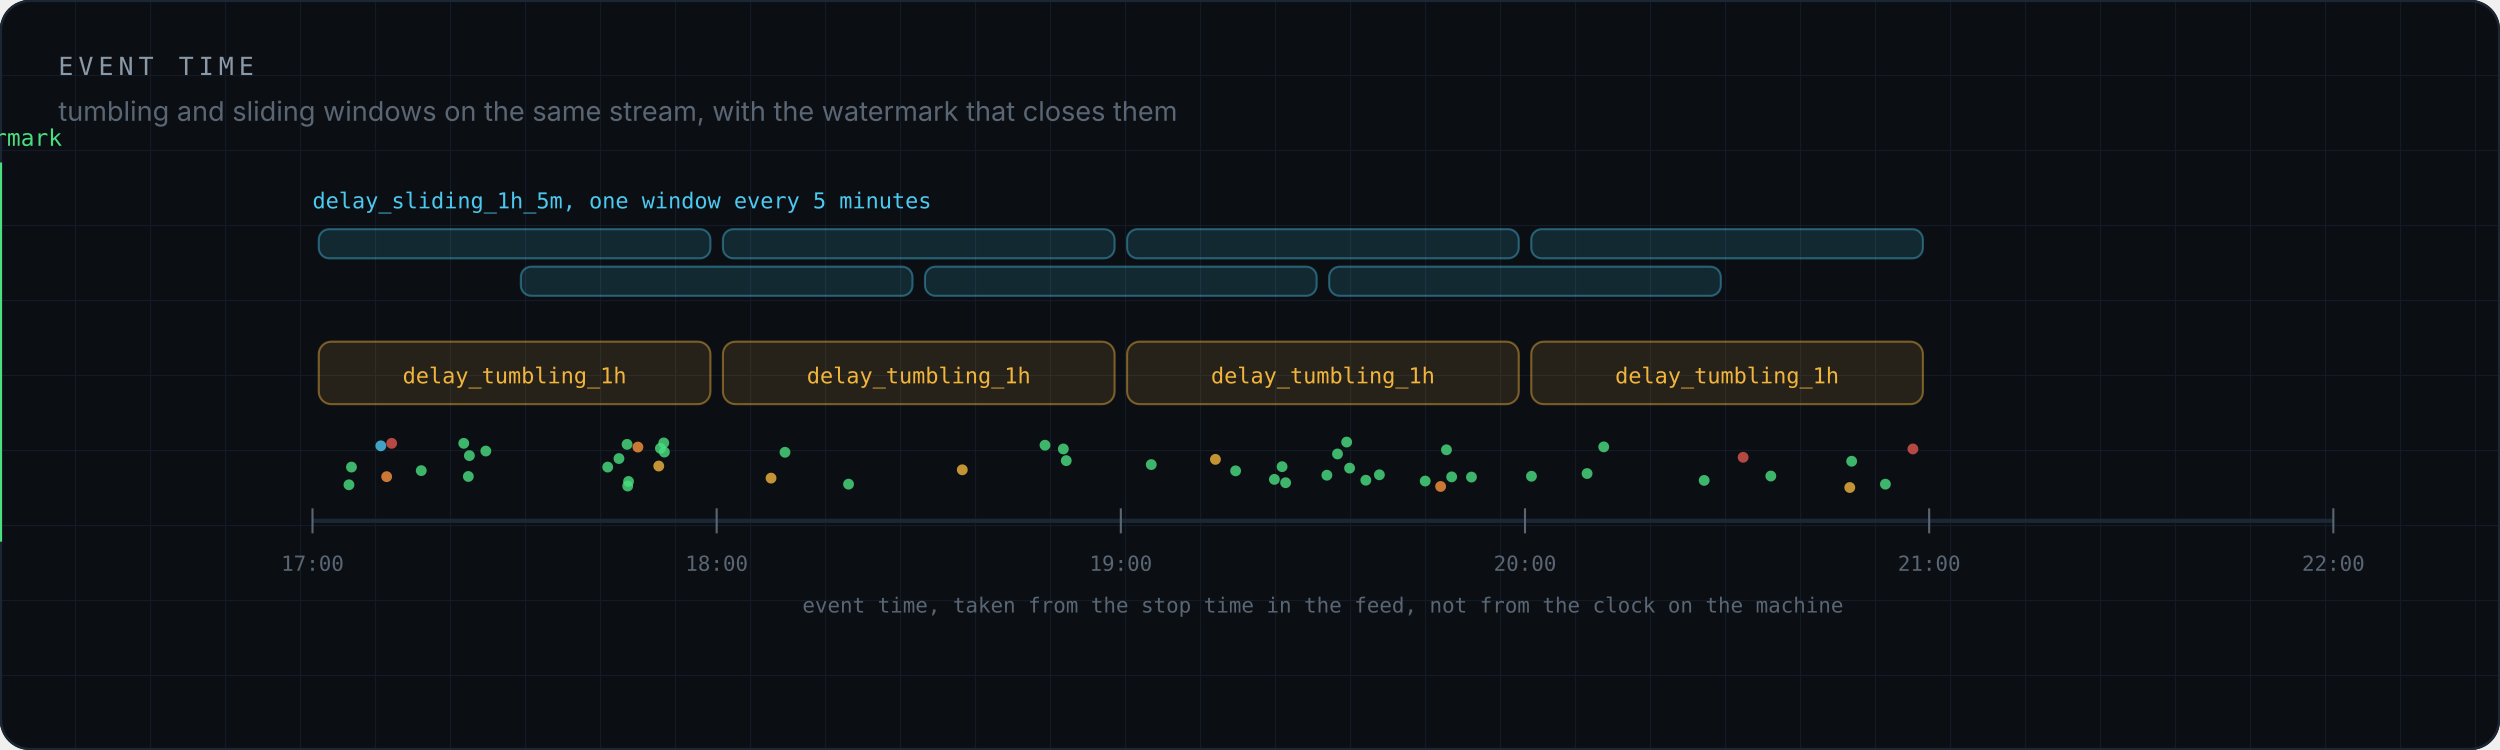
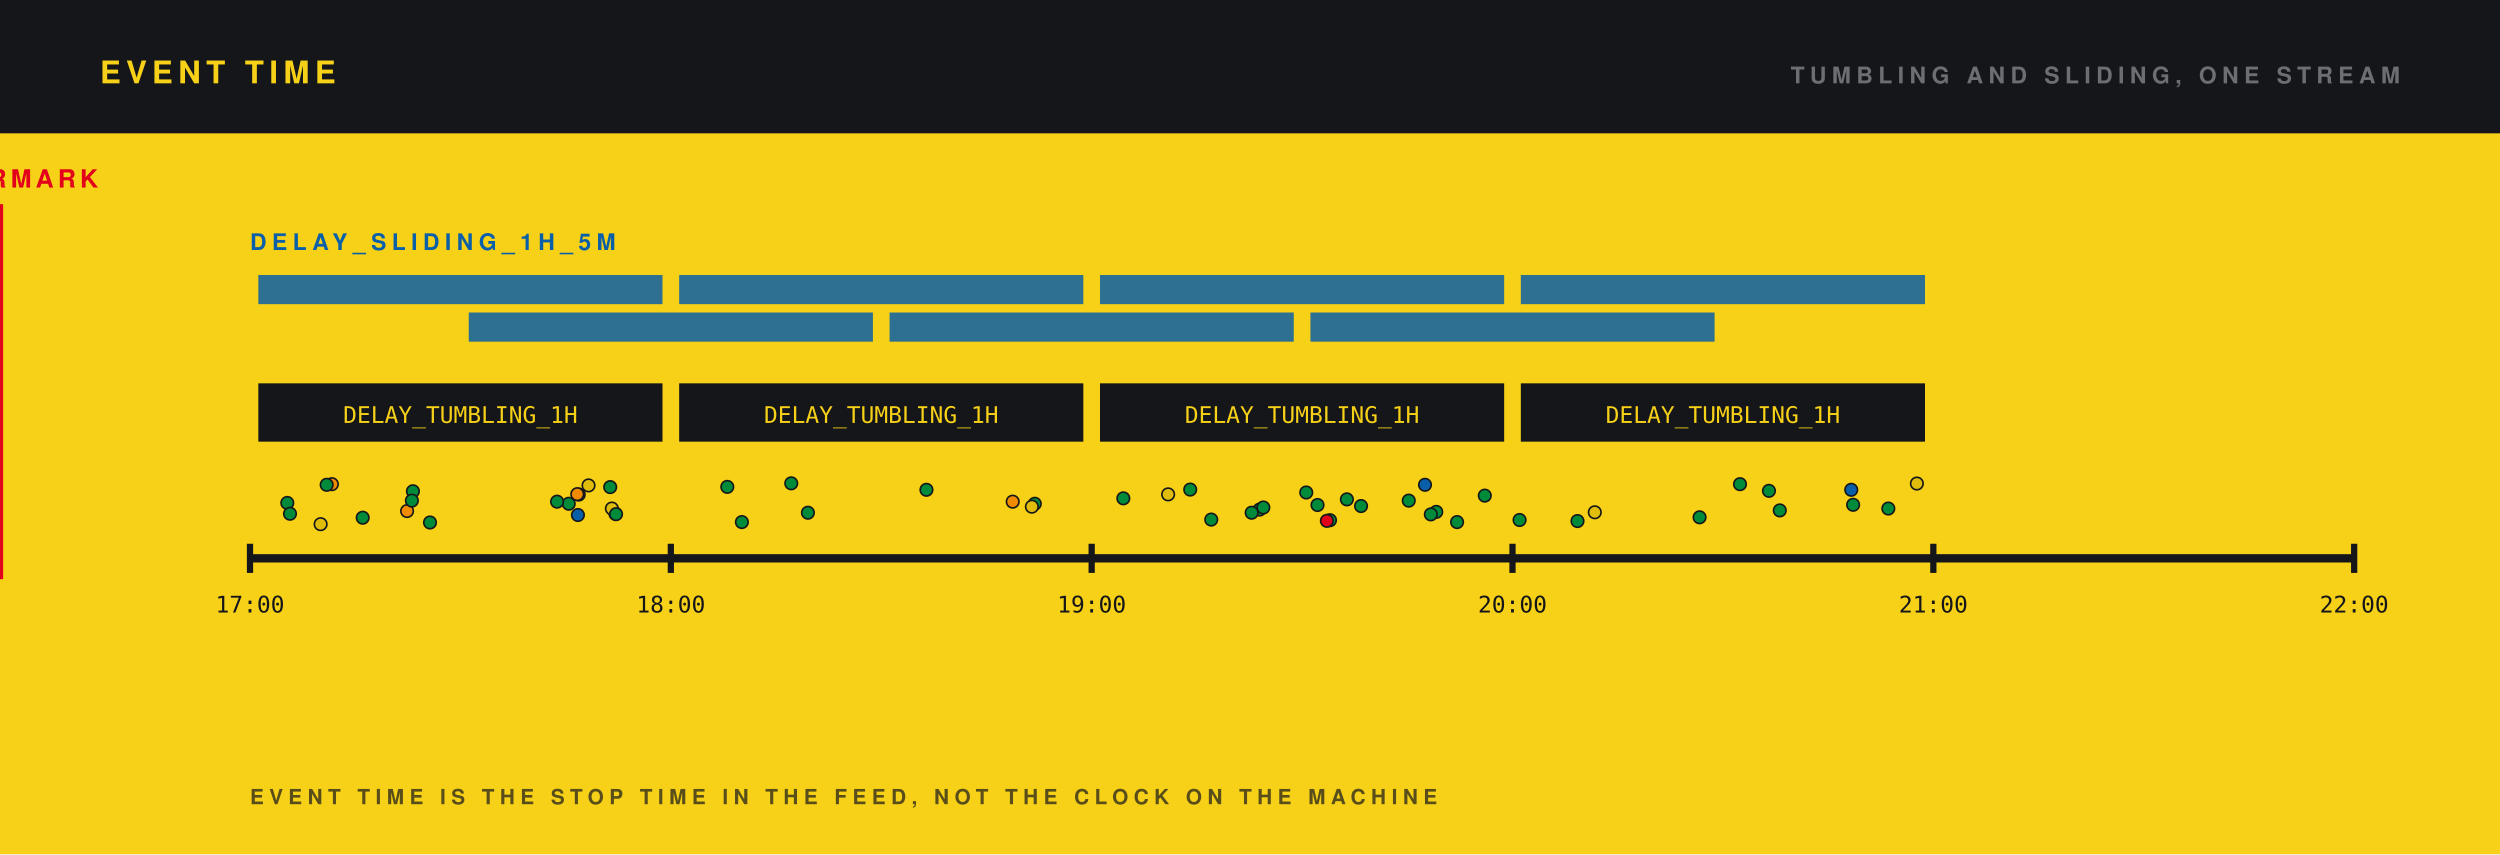
- <svg xmlns="http://www.w3.org/2000/svg" viewBox="0 0 1200 360" width="1200" height="360" role="img">
+ <svg xmlns="http://www.w3.org/2000/svg" viewBox="0 0 1200 410" width="1200" height="410" role="img">
  <defs>
-     <pattern id="grid" width="36" height="36" patternUnits="userSpaceOnUse">
-       <path d="M36 0H0V36" fill="none" stroke="#131c26" stroke-width="1" />
+     <pattern id="stripe" width="16" height="16" patternUnits="userSpaceOnUse" patternTransform="rotate(45)">
+       <rect width="16" height="16" fill="#f7d117" />
+       <rect width="8" height="16" fill="#15161a" fill-opacity="0.08" />
    </pattern>
-     <linearGradient id="goldfill" x1="0" y1="0" x2="1" y2="0">
-       <stop offset="0%" stop-color="#f2b53c" />
-       <stop offset="50%" stop-color="#fff0c0" />
-       <stop offset="100%" stop-color="#f2b53c" />
-       <animateTransform attributeName="gradientTransform" type="translate" from="-1 0" to="1 0" dur="7s" repeatCount="indefinite" />
-     </linearGradient>
-     <linearGradient id="lanefade" x1="0" y1="0" x2="1" y2="0">
-       <stop offset="0%" stop-color="#1b2735" stop-opacity="0.15" />
-       <stop offset="50%" stop-color="#1b2735" stop-opacity="1" />
-       <stop offset="100%" stop-color="#1b2735" stop-opacity="0.15" />
-     </linearGradient>
  </defs>
-   <rect width="1200" height="360" rx="14" fill="#0b0f14" />
-   <rect width="1200" height="360" rx="14" fill="url(#grid)" />
-   <rect x="0.5" y="0.5" width="1199" height="359" rx="14" fill="none" stroke="#1b2735" />
-   <text x="28" y="36" font-family="ui-monospace, SFMono-Regular, Menlo, Consolas, monospace" font-size="12" fill="#8b98a6" letter-spacing="2.4">EVENT TIME</text>
-   <text x="28" y="58" font-family="-apple-system, BlinkMacSystemFont, Segoe UI, Inter, Helvetica, sans-serif" font-size="13" fill="#5a6673">tumbling and sliding windows on the same stream, with the watermark that closes them</text>
-   <line x1="150" y1="250" x2="1120" y2="250" stroke="#1b2735" stroke-width="2" />
-   <line x1="150.0" y1="244" x2="150.0" y2="256" stroke="#5a6673" />
-   <text x="150.0" y="274" text-anchor="middle" font-family="ui-monospace, SFMono-Regular, Menlo, Consolas, monospace" font-size="10" fill="#5a6673">17:00</text>
-   <line x1="344.0" y1="244" x2="344.0" y2="256" stroke="#5a6673" />
-   <text x="344.0" y="274" text-anchor="middle" font-family="ui-monospace, SFMono-Regular, Menlo, Consolas, monospace" font-size="10" fill="#5a6673">18:00</text>
-   <line x1="538.0" y1="244" x2="538.0" y2="256" stroke="#5a6673" />
-   <text x="538.0" y="274" text-anchor="middle" font-family="ui-monospace, SFMono-Regular, Menlo, Consolas, monospace" font-size="10" fill="#5a6673">19:00</text>
-   <line x1="732.0" y1="244" x2="732.0" y2="256" stroke="#5a6673" />
-   <text x="732.0" y="274" text-anchor="middle" font-family="ui-monospace, SFMono-Regular, Menlo, Consolas, monospace" font-size="10" fill="#5a6673">20:00</text>
-   <line x1="926.0" y1="244" x2="926.0" y2="256" stroke="#5a6673" />
-   <text x="926.0" y="274" text-anchor="middle" font-family="ui-monospace, SFMono-Regular, Menlo, Consolas, monospace" font-size="10" fill="#5a6673">21:00</text>
-   <line x1="1120.0" y1="244" x2="1120.0" y2="256" stroke="#5a6673" />
-   <text x="1120.0" y="274" text-anchor="middle" font-family="ui-monospace, SFMono-Regular, Menlo, Consolas, monospace" font-size="10" fill="#5a6673">22:00</text>
-   <text x="635.0" y="294" text-anchor="middle" font-family="ui-monospace, SFMono-Regular, Menlo, Consolas, monospace" font-size="10" fill="#5a6673">event time, taken from the stop time in the feed, not from the clock on the machine</text>
-   <rect x="153.0" y="164" width="188.0" height="30" rx="6" fill="#f2b53c" fill-opacity="0.12" stroke="#f2b53c" stroke-opacity="0.45" />
-   <text x="247.0" y="184" text-anchor="middle" font-family="ui-monospace, SFMono-Regular, Menlo, Consolas, monospace" font-size="10.5" fill="#f2b53c">delay_tumbling_1h</text>
-   <rect x="347.0" y="164" width="188.0" height="30" rx="6" fill="#f2b53c" fill-opacity="0.12" stroke="#f2b53c" stroke-opacity="0.45" />
-   <text x="441.0" y="184" text-anchor="middle" font-family="ui-monospace, SFMono-Regular, Menlo, Consolas, monospace" font-size="10.5" fill="#f2b53c">delay_tumbling_1h</text>
-   <rect x="541.0" y="164" width="188.0" height="30" rx="6" fill="#f2b53c" fill-opacity="0.12" stroke="#f2b53c" stroke-opacity="0.45" />
-   <text x="635.0" y="184" text-anchor="middle" font-family="ui-monospace, SFMono-Regular, Menlo, Consolas, monospace" font-size="10.5" fill="#f2b53c">delay_tumbling_1h</text>
-   <rect x="735.0" y="164" width="188.0" height="30" rx="6" fill="#f2b53c" fill-opacity="0.12" stroke="#f2b53c" stroke-opacity="0.45" />
-   <text x="829.0" y="184" text-anchor="middle" font-family="ui-monospace, SFMono-Regular, Menlo, Consolas, monospace" font-size="10.5" fill="#f2b53c">delay_tumbling_1h</text>
-   <rect x="153.0" y="110" width="188.0" height="14" rx="5" fill="#4cc9f0" fill-opacity="0.14" stroke="#4cc9f0" stroke-opacity="0.4" />
-   <rect x="250.0" y="128" width="188.0" height="14" rx="5" fill="#4cc9f0" fill-opacity="0.14" stroke="#4cc9f0" stroke-opacity="0.4" />
-   <rect x="347.0" y="110" width="188.0" height="14" rx="5" fill="#4cc9f0" fill-opacity="0.14" stroke="#4cc9f0" stroke-opacity="0.4" />
-   <rect x="444.0" y="128" width="188.0" height="14" rx="5" fill="#4cc9f0" fill-opacity="0.14" stroke="#4cc9f0" stroke-opacity="0.4" />
-   <rect x="541.0" y="110" width="188.0" height="14" rx="5" fill="#4cc9f0" fill-opacity="0.14" stroke="#4cc9f0" stroke-opacity="0.4" />
-   <rect x="638.0" y="128" width="188.0" height="14" rx="5" fill="#4cc9f0" fill-opacity="0.14" stroke="#4cc9f0" stroke-opacity="0.4" />
-   <rect x="735.0" y="110" width="188.0" height="14" rx="5" fill="#4cc9f0" fill-opacity="0.14" stroke="#4cc9f0" stroke-opacity="0.4" />
-   <text x="150" y="100" font-family="ui-monospace, SFMono-Regular, Menlo, Consolas, monospace" font-size="10.5" fill="#4cc9f0">delay_sliding_1h_5m, one window every 5 minutes</text>
-   <circle cx="501.6" cy="213.7" r="2.6" fill="#4ade80" fill-opacity="0.8" />
-   <circle cx="511.8" cy="221.1" r="2.6" fill="#4ade80" fill-opacity="0.8" />
-   <circle cx="297.1" cy="220.1" r="2.6" fill="#4ade80" fill-opacity="0.8" />
-   <circle cx="761.8" cy="227.3" r="2.6" fill="#4ade80" fill-opacity="0.8" />
-   <circle cx="225.3" cy="218.7" r="2.6" fill="#4ade80" fill-opacity="0.8" />
-   <circle cx="188.0" cy="212.8" r="2.6" fill="#e0564f" fill-opacity="0.8" />
-   <circle cx="655.6" cy="230.5" r="2.6" fill="#4ade80" fill-opacity="0.8" />
-   <circle cx="167.5" cy="232.7" r="2.6" fill="#4ade80" fill-opacity="0.8" />
-   <circle cx="301.3" cy="233.3" r="2.6" fill="#4ade80" fill-opacity="0.8" />
-   <circle cx="510.4" cy="215.5" r="2.6" fill="#4ade80" fill-opacity="0.8" />
-   <circle cx="552.6" cy="223.0" r="2.6" fill="#4ade80" fill-opacity="0.8" />
-   <circle cx="662.1" cy="227.9" r="2.6" fill="#4ade80" fill-opacity="0.8" />
-   <circle cx="918.2" cy="215.5" r="2.6" fill="#e0564f" fill-opacity="0.8" />
-   <circle cx="696.8" cy="228.9" r="2.6" fill="#4ade80" fill-opacity="0.8" />
-   <circle cx="376.8" cy="217.1" r="2.6" fill="#4ade80" fill-opacity="0.8" />
-   <circle cx="461.9" cy="225.5" r="2.6" fill="#f2b53c" fill-opacity="0.8" />
-   <circle cx="887.9" cy="234.0" r="2.6" fill="#f2b53c" fill-opacity="0.8" />
-   <circle cx="316.2" cy="223.7" r="2.6" fill="#f2b53c" fill-opacity="0.8" />
-   <circle cx="905.0" cy="232.4" r="2.6" fill="#4ade80" fill-opacity="0.8" />
-   <circle cx="636.9" cy="228.1" r="2.6" fill="#4ade80" fill-opacity="0.8" />
-   <circle cx="222.6" cy="212.8" r="2.6" fill="#4ade80" fill-opacity="0.8" />
-   <circle cx="735.1" cy="228.6" r="2.6" fill="#4ade80" fill-opacity="0.8" />
-   <circle cx="233.2" cy="216.5" r="2.6" fill="#4ade80" fill-opacity="0.8" />
-   <circle cx="291.7" cy="224.2" r="2.6" fill="#4ade80" fill-opacity="0.8" />
-   <circle cx="301.7" cy="231.1" r="2.6" fill="#4ade80" fill-opacity="0.8" />
-   <circle cx="647.8" cy="224.7" r="2.6" fill="#4ade80" fill-opacity="0.8" />
-   <circle cx="318.6" cy="212.6" r="2.6" fill="#4ade80" fill-opacity="0.8" />
-   <circle cx="769.8" cy="214.5" r="2.6" fill="#4ade80" fill-opacity="0.8" />
-   <circle cx="317.0" cy="215.2" r="2.6" fill="#4ade80" fill-opacity="0.8" />
-   <circle cx="646.4" cy="212.2" r="2.6" fill="#4ade80" fill-opacity="0.8" />
-   <circle cx="318.9" cy="217.0" r="2.6" fill="#4ade80" fill-opacity="0.8" />
-   <circle cx="407.3" cy="232.4" r="2.6" fill="#4ade80" fill-opacity="0.8" />
-   <circle cx="224.8" cy="228.7" r="2.6" fill="#4ade80" fill-opacity="0.8" />
-   <circle cx="615.4" cy="224.0" r="2.6" fill="#4ade80" fill-opacity="0.8" />
-   <circle cx="888.8" cy="221.4" r="2.6" fill="#4ade80" fill-opacity="0.8" />
-   <circle cx="818.0" cy="230.6" r="2.6" fill="#4ade80" fill-opacity="0.8" />
-   <circle cx="850.0" cy="228.5" r="2.6" fill="#4ade80" fill-opacity="0.8" />
-   <circle cx="301.0" cy="213.3" r="2.6" fill="#4ade80" fill-opacity="0.8" />
-   <circle cx="306.2" cy="214.6" r="2.6" fill="#fb923c" fill-opacity="0.8" />
-   <circle cx="617.1" cy="231.7" r="2.6" fill="#4ade80" fill-opacity="0.8" />
-   <circle cx="185.6" cy="228.8" r="2.6" fill="#fb923c" fill-opacity="0.8" />
-   <circle cx="694.3" cy="215.9" r="2.6" fill="#4ade80" fill-opacity="0.8" />
-   <circle cx="611.7" cy="230.1" r="2.6" fill="#4ade80" fill-opacity="0.8" />
-   <circle cx="706.3" cy="229.0" r="2.6" fill="#4ade80" fill-opacity="0.8" />
-   <circle cx="583.4" cy="220.5" r="2.6" fill="#f2b53c" fill-opacity="0.8" />
-   <circle cx="370.1" cy="229.5" r="2.6" fill="#f2b53c" fill-opacity="0.8" />
-   <circle cx="168.7" cy="224.2" r="2.6" fill="#4ade80" fill-opacity="0.8" />
-   <circle cx="202.2" cy="225.9" r="2.6" fill="#4ade80" fill-opacity="0.8" />
-   <circle cx="593.1" cy="226.0" r="2.6" fill="#4ade80" fill-opacity="0.8" />
-   <circle cx="836.7" cy="219.5" r="2.6" fill="#e0564f" fill-opacity="0.8" />
-   <circle cx="684.1" cy="230.9" r="2.6" fill="#4ade80" fill-opacity="0.8" />
-   <circle cx="182.8" cy="214.0" r="2.6" fill="#4cc9f0" fill-opacity="0.8" />
-   <circle cx="691.5" cy="233.5" r="2.6" fill="#fb923c" fill-opacity="0.8" />
-   <circle cx="642.0" cy="217.9" r="2.6" fill="#4ade80" fill-opacity="0.8" />
+   <rect width="1200" height="410" fill="#f7d117" />
+   <rect x="0" y="0" width="1200" height="64" fill="#15161a" />
+   <text x="48" y="40" font-family="'Helvetica Neue', Helvetica, Arial, 'Liberation Sans', sans-serif" font-size="15" font-weight="700" fill="#f7d117" text-anchor="3" letter-spacing="2.6" opacity="1.0">EVENT TIME</text>
+   <text x="1152" y="40" font-family="'Helvetica Neue', Helvetica, Arial, 'Liberation Sans', sans-serif" font-size="11" font-weight="700" fill="#6d6e71" text-anchor="end" letter-spacing="2.6" opacity="1.0">TUMBLING AND SLIDING, ONE STREAM</text>
+   <path d="M120 268 H1130" stroke="#15161a" stroke-width="4" />
+   <path d="M120 261 V275" stroke="#15161a" stroke-width="3" />
+   <text x="120" y="294" text-anchor="middle" font-family="ui-monospace, SFMono-Regular, Menlo, Consolas, monospace" font-size="11" fill="#15161a">17:00</text>
+   <path d="M322 261 V275" stroke="#15161a" stroke-width="3" />
+   <text x="322" y="294" text-anchor="middle" font-family="ui-monospace, SFMono-Regular, Menlo, Consolas, monospace" font-size="11" fill="#15161a">18:00</text>
+   <path d="M524 261 V275" stroke="#15161a" stroke-width="3" />
+   <text x="524" y="294" text-anchor="middle" font-family="ui-monospace, SFMono-Regular, Menlo, Consolas, monospace" font-size="11" fill="#15161a">19:00</text>
+   <path d="M726 261 V275" stroke="#15161a" stroke-width="3" />
+   <text x="726" y="294" text-anchor="middle" font-family="ui-monospace, SFMono-Regular, Menlo, Consolas, monospace" font-size="11" fill="#15161a">20:00</text>
+   <path d="M928 261 V275" stroke="#15161a" stroke-width="3" />
+   <text x="928" y="294" text-anchor="middle" font-family="ui-monospace, SFMono-Regular, Menlo, Consolas, monospace" font-size="11" fill="#15161a">21:00</text>
+   <path d="M1130 261 V275" stroke="#15161a" stroke-width="3" />
+   <text x="1130" y="294" text-anchor="middle" font-family="ui-monospace, SFMono-Regular, Menlo, Consolas, monospace" font-size="11" fill="#15161a">22:00</text>
+   <text x="120" y="386" font-family="'Helvetica Neue', Helvetica, Arial, 'Liberation Sans', sans-serif" font-size="10" font-weight="700" fill="#15161a" text-anchor="1.6" letter-spacing="2.6" opacity="0.7">EVENT TIME IS THE STOP TIME IN THE FEED, NOT THE CLOCK ON THE MACHINE</text>
+   <rect x="124" y="184" width="194" height="28" fill="#15161a" />
+   <text x="221" y="203" text-anchor="middle" font-family="ui-monospace, SFMono-Regular, Menlo, Consolas, monospace" font-size="11" fill="#f7d117">DELAY_TUMBLING_1H</text>
+   <rect x="326" y="184" width="194" height="28" fill="#15161a" />
+   <text x="423" y="203" text-anchor="middle" font-family="ui-monospace, SFMono-Regular, Menlo, Consolas, monospace" font-size="11" fill="#f7d117">DELAY_TUMBLING_1H</text>
+   <rect x="528" y="184" width="194" height="28" fill="#15161a" />
+   <text x="625" y="203" text-anchor="middle" font-family="ui-monospace, SFMono-Regular, Menlo, Consolas, monospace" font-size="11" fill="#f7d117">DELAY_TUMBLING_1H</text>
+   <rect x="730" y="184" width="194" height="28" fill="#15161a" />
+   <text x="827" y="203" text-anchor="middle" font-family="ui-monospace, SFMono-Regular, Menlo, Consolas, monospace" font-size="11" fill="#f7d117">DELAY_TUMBLING_1H</text>
+   <rect x="124" y="132" width="194" height="14" fill="#0a60a8" fill-opacity="0.85" />
+   <rect x="225" y="150" width="194" height="14" fill="#0a60a8" fill-opacity="0.85" />
+   <rect x="326" y="132" width="194" height="14" fill="#0a60a8" fill-opacity="0.85" />
+   <rect x="427" y="150" width="194" height="14" fill="#0a60a8" fill-opacity="0.85" />
+   <rect x="528" y="132" width="194" height="14" fill="#0a60a8" fill-opacity="0.85" />
+   <rect x="629" y="150" width="194" height="14" fill="#0a60a8" fill-opacity="0.85" />
+   <rect x="730" y="132" width="194" height="14" fill="#0a60a8" fill-opacity="0.85" />
+   <text x="120" y="120" font-family="'Helvetica Neue', Helvetica, Arial, 'Liberation Sans', sans-serif" font-size="11" font-weight="700" fill="#0a60a8" text-anchor="2" letter-spacing="2.6" opacity="1.0">DELAY_SLIDING_1H_5M</text>
+   <circle cx="486.1" cy="240.8" r="3" fill="#f08a00" stroke="#15161a" stroke-width="0.8" />
+   <circle cx="496.7" cy="241.8" r="3" fill="#008b3a" stroke="#15161a" stroke-width="0.8" />
+   <circle cx="273.0" cy="241.8" r="3" fill="#008b3a" stroke="#15161a" stroke-width="0.8" />
+   <circle cx="757.2" cy="250.1" r="3" fill="#008b3a" stroke="#15161a" stroke-width="0.8" />
+   <circle cx="198.2" cy="235.8" r="3" fill="#008b3a" stroke="#15161a" stroke-width="0.8" />
+   <circle cx="159.3" cy="232.4" r="3" fill="#f08a00" stroke="#15161a" stroke-width="0.8" />
+   <circle cx="646.5" cy="239.7" r="3" fill="#008b3a" stroke="#15161a" stroke-width="0.8" />
+   <circle cx="137.9" cy="241.4" r="3" fill="#008b3a" stroke="#15161a" stroke-width="0.8" />
+   <circle cx="277.4" cy="247.2" r="3" fill="#0a60a8" stroke="#15161a" stroke-width="0.8" />
+   <circle cx="495.3" cy="243.2" r="3" fill="#e0bd0a" stroke="#15161a" stroke-width="0.8" />
+   <circle cx="539.2" cy="239.2" r="3" fill="#008b3a" stroke="#15161a" stroke-width="0.8" />
+   <circle cx="653.3" cy="242.9" r="3" fill="#008b3a" stroke="#15161a" stroke-width="0.8" />
+   <circle cx="920.1" cy="232.1" r="3" fill="#e0bd0a" stroke="#15161a" stroke-width="0.8" />
+   <circle cx="689.4" cy="245.7" r="3" fill="#008b3a" stroke="#15161a" stroke-width="0.8" />
+   <circle cx="356.1" cy="250.6" r="3" fill="#008b3a" stroke="#15161a" stroke-width="0.8" />
+   <circle cx="444.7" cy="235.1" r="3" fill="#008b3a" stroke="#15161a" stroke-width="0.8" />
+   <circle cx="888.6" cy="235.1" r="3" fill="#0a60a8" stroke="#15161a" stroke-width="0.8" />
+   <circle cx="292.9" cy="233.8" r="3" fill="#008b3a" stroke="#15161a" stroke-width="0.8" />
+   <circle cx="906.4" cy="244.1" r="3" fill="#008b3a" stroke="#15161a" stroke-width="0.8" />
+   <circle cx="627.0" cy="236.4" r="3" fill="#008b3a" stroke="#15161a" stroke-width="0.8" />
+   <circle cx="195.4" cy="245.3" r="3" fill="#f08a00" stroke="#15161a" stroke-width="0.8" />
+   <circle cx="729.4" cy="249.6" r="3" fill="#008b3a" stroke="#15161a" stroke-width="0.8" />
+   <circle cx="206.4" cy="250.8" r="3" fill="#008b3a" stroke="#15161a" stroke-width="0.8" />
+   <circle cx="267.4" cy="240.8" r="3" fill="#008b3a" stroke="#15161a" stroke-width="0.8" />
+   <circle cx="277.8" cy="237.4" r="3" fill="#008b3a" stroke="#15161a" stroke-width="0.8" />
+   <circle cx="638.4" cy="249.7" r="3" fill="#008b3a" stroke="#15161a" stroke-width="0.8" />
+   <circle cx="295.4" cy="246.6" r="3" fill="#e2001a" stroke="#15161a" stroke-width="0.8" />
+   <circle cx="765.5" cy="245.9" r="3" fill="#e0bd0a" stroke="#15161a" stroke-width="0.8" />
+   <circle cx="293.7" cy="244.1" r="3" fill="#e0bd0a" stroke="#15161a" stroke-width="0.8" />
+   <circle cx="636.9" cy="250.0" r="3" fill="#e2001a" stroke="#15161a" stroke-width="0.8" />
+   <circle cx="295.7" cy="246.8" r="3" fill="#008b3a" stroke="#15161a" stroke-width="0.8" />
+   <circle cx="387.8" cy="246.1" r="3" fill="#008b3a" stroke="#15161a" stroke-width="0.8" />
+   <circle cx="197.7" cy="240.3" r="3" fill="#008b3a" stroke="#15161a" stroke-width="0.8" />
+   <circle cx="604.6" cy="244.6" r="3" fill="#008b3a" stroke="#15161a" stroke-width="0.8" />
+   <circle cx="889.5" cy="242.3" r="3" fill="#008b3a" stroke="#15161a" stroke-width="0.8" />
+   <circle cx="815.8" cy="248.3" r="3" fill="#008b3a" stroke="#15161a" stroke-width="0.8" />
+   <circle cx="849.1" cy="235.6" r="3" fill="#008b3a" stroke="#15161a" stroke-width="0.8" />
+   <circle cx="277.1" cy="237.2" r="3" fill="#f08a00" stroke="#15161a" stroke-width="0.8" />
+   <circle cx="282.5" cy="233.0" r="3" fill="#e0bd0a" stroke="#15161a" stroke-width="0.8" />
+   <circle cx="606.4" cy="243.6" r="3" fill="#008b3a" stroke="#15161a" stroke-width="0.8" />
+   <circle cx="156.8" cy="232.7" r="3" fill="#008b3a" stroke="#15161a" stroke-width="0.8" />
+   <circle cx="686.8" cy="246.9" r="3" fill="#008b3a" stroke="#15161a" stroke-width="0.8" />
+   <circle cx="600.8" cy="246.1" r="3" fill="#008b3a" stroke="#15161a" stroke-width="0.8" />
+   <circle cx="699.4" cy="250.6" r="3" fill="#008b3a" stroke="#15161a" stroke-width="0.8" />
+   <circle cx="571.3" cy="235.0" r="3" fill="#008b3a" stroke="#15161a" stroke-width="0.8" />
+   <circle cx="349.1" cy="233.7" r="3" fill="#008b3a" stroke="#15161a" stroke-width="0.8" />
+   <circle cx="139.2" cy="246.6" r="3" fill="#008b3a" stroke="#15161a" stroke-width="0.8" />
+   <circle cx="174.1" cy="248.5" r="3" fill="#008b3a" stroke="#15161a" stroke-width="0.8" />
+   <circle cx="581.4" cy="249.4" r="3" fill="#008b3a" stroke="#15161a" stroke-width="0.8" />
+   <circle cx="835.2" cy="232.4" r="3" fill="#008b3a" stroke="#15161a" stroke-width="0.8" />
+   <circle cx="676.2" cy="240.3" r="3" fill="#008b3a" stroke="#15161a" stroke-width="0.8" />
+   <circle cx="153.9" cy="251.6" r="3" fill="#e0bd0a" stroke="#15161a" stroke-width="0.8" />
+   <circle cx="684.0" cy="232.7" r="3" fill="#0a60a8" stroke="#15161a" stroke-width="0.8" />
+   <circle cx="632.4" cy="242.4" r="3" fill="#008b3a" stroke="#15161a" stroke-width="0.8" />
+   <circle cx="379.8" cy="232.0" r="3" fill="#008b3a" stroke="#15161a" stroke-width="0.8" />
+   <circle cx="560.7" cy="237.3" r="3" fill="#e0bd0a" stroke="#15161a" stroke-width="0.8" />
+   <circle cx="712.7" cy="237.9" r="3" fill="#008b3a" stroke="#15161a" stroke-width="0.8" />
+   <circle cx="854.3" cy="245.0" r="3" fill="#008b3a" stroke="#15161a" stroke-width="0.8" />
  <g>
-     <line y1="78" y2="260" stroke="#4ade80" stroke-width="2">
-       <animate attributeName="x1" from="150" to="926.0" dur="12.0s" repeatCount="indefinite" />
-       <animate attributeName="x2" from="150" to="926.0" dur="12.0s" repeatCount="indefinite" />
+     <path d="M0 0" />
+     <line y1="98" y2="278" stroke="#e2001a" stroke-width="3">
+       <animate attributeName="x1" from="120" to="928" dur="12.0s" repeatCount="indefinite" />
+       <animate attributeName="x2" from="120" to="928" dur="12.0s" repeatCount="indefinite" />
    </line>
-     <text y="70" font-family="ui-monospace, SFMono-Regular, Menlo, Consolas, monospace" font-size="11" fill="#4ade80" text-anchor="middle">watermark<animate attributeName="x" from="150" to="926.0" dur="12.0s" repeatCount="indefinite" />
+     <text y="90" font-family="'Helvetica Neue', Helvetica, Arial, 'Liberation Sans', sans-serif" font-size="12" font-weight="700" fill="#e2001a" text-anchor="middle" letter-spacing="2">WATERMARK<animate attributeName="x" from="120" to="928" dur="12.0s" repeatCount="indefinite" />
    </text>
  </g>
  <g opacity="0">
    <animate attributeName="opacity" values="0;1;1;0" keyTimes="0;0.62;0.95;1" dur="12.0s" repeatCount="indefinite" />
-     <circle cx="421.6" cy="220" r="5" fill="#e0564f" />
-     <path d="M421.6 226 V310" stroke="#e0564f" stroke-width="1.4" stroke-dasharray="4 4" fill="none" />
-     <rect x="359.6" y="310" width="150" height="40" rx="9" fill="#0e151d" stroke="#e0564f" stroke-opacity="0.5" />
-     <text x="373.6" y="328" font-family="ui-monospace, SFMono-Regular, Menlo, Consolas, monospace" font-size="11" fill="#e0564f">late_events</text>
-     <text x="373.6" y="342" font-family="ui-monospace, SFMono-Regular, Menlo, Consolas, monospace" font-size="9.5" fill="#5a6673">side output, not dropped</text>
+     <circle cx="393" cy="238" r="6" fill="#f08a00" stroke="#15161a" stroke-width="1.5" />
+     <path d="M393 246 L455 330 H543" fill="none" stroke="#f08a00" stroke-width="6" stroke-linecap="round" stroke-linejoin="round" />
+     <circle cx="543" cy="330" r="10" fill="#ffffff" stroke="#f08a00" stroke-width="4" />
+     <text x="562.7" y="326" font-family="'Helvetica Neue', Helvetica, Arial, 'Liberation Sans', sans-serif" font-size="12" font-weight="700" fill="#15161a" text-anchor="1.4" letter-spacing="2.6" opacity="1.0">LATE_EVENTS</text>
+     <text x="562.7" y="342" font-family="'Helvetica Neue', Helvetica, Arial, 'Liberation Sans', sans-serif" font-size="9.5" font-weight="700" fill="#6d6e71" text-anchor="1.2" letter-spacing="2.6" opacity="1.0">SIDE OUTPUT, NOT DROPPED</text>
  </g>
</svg>
